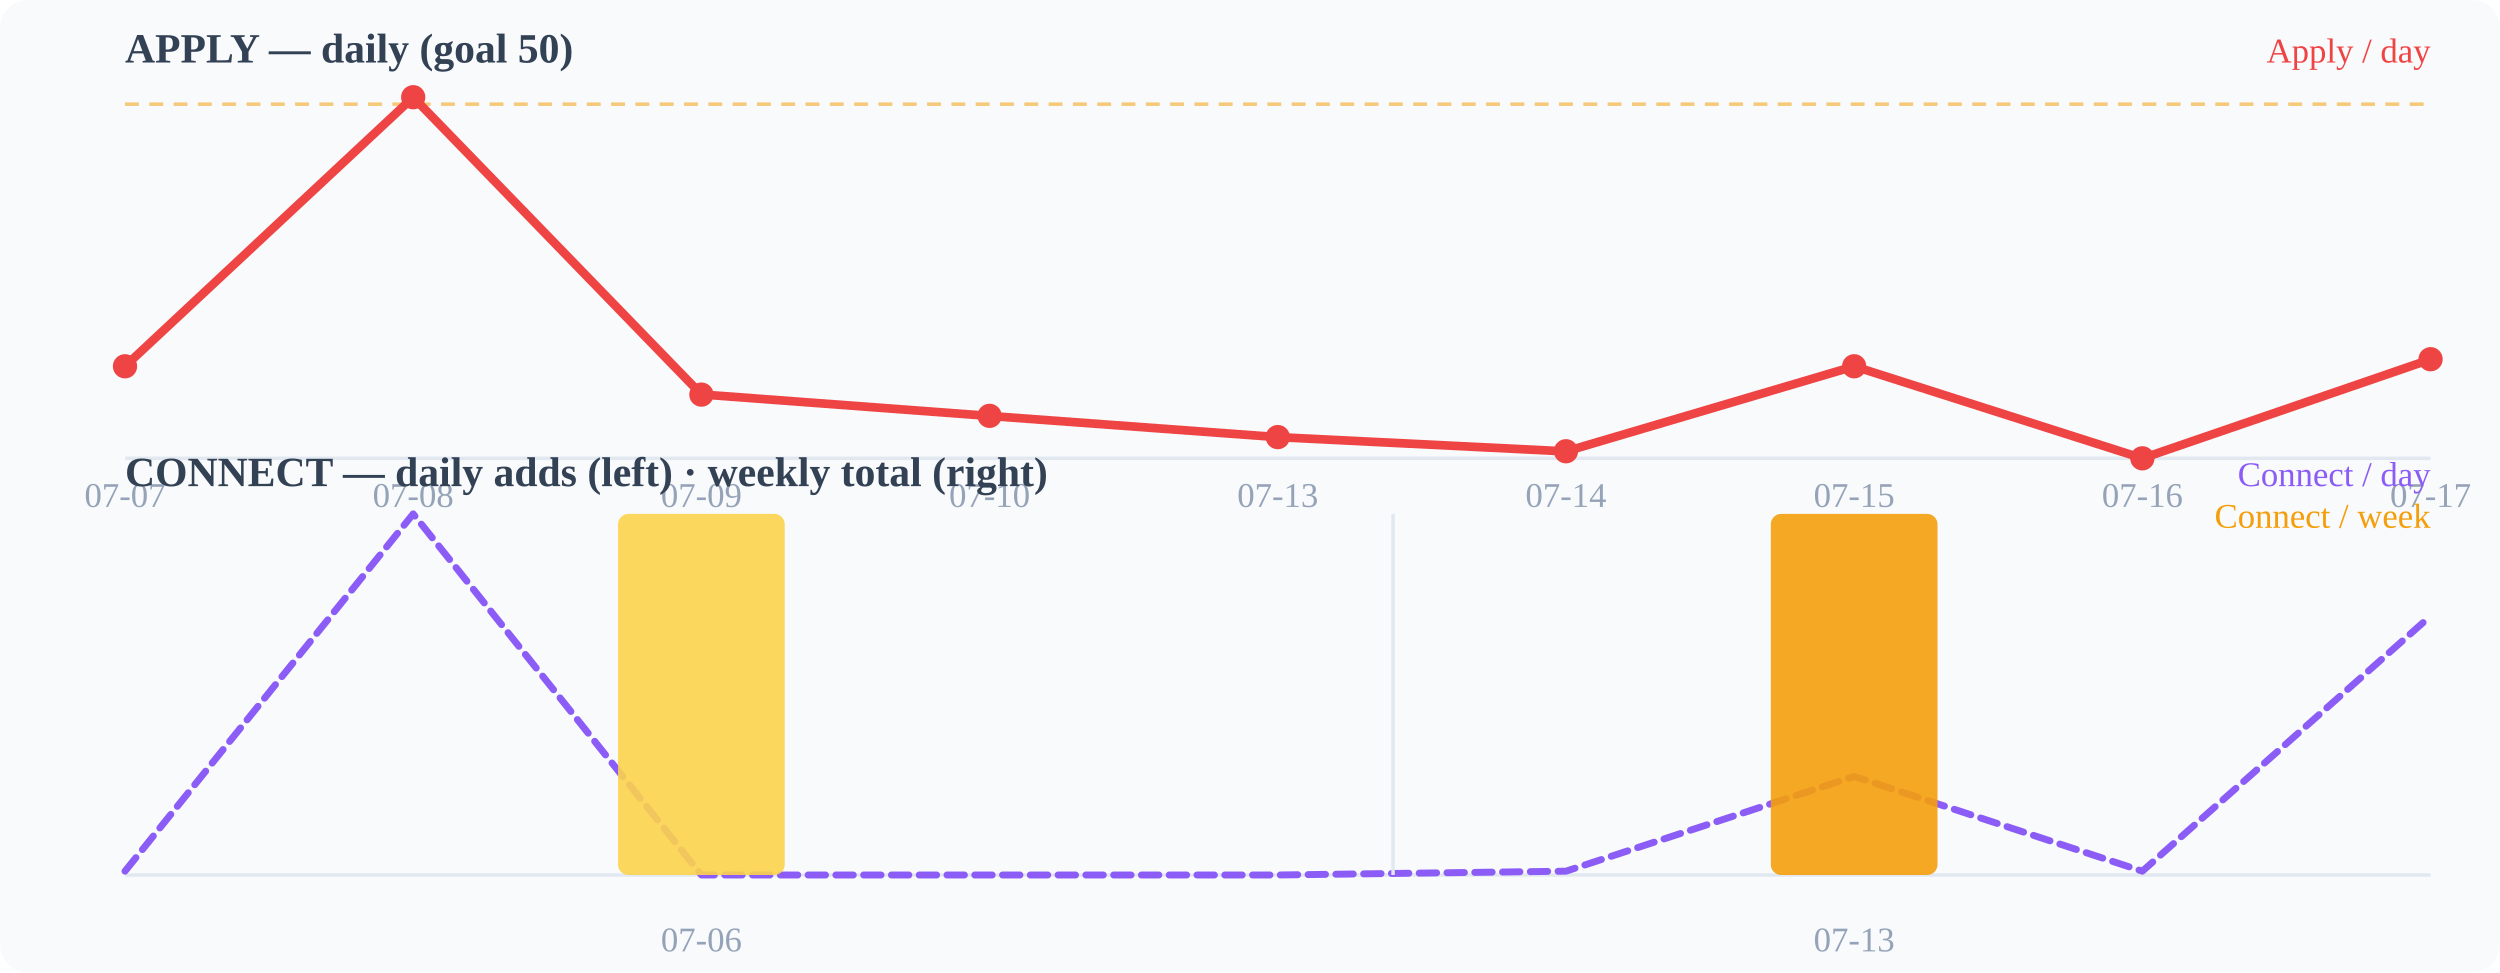
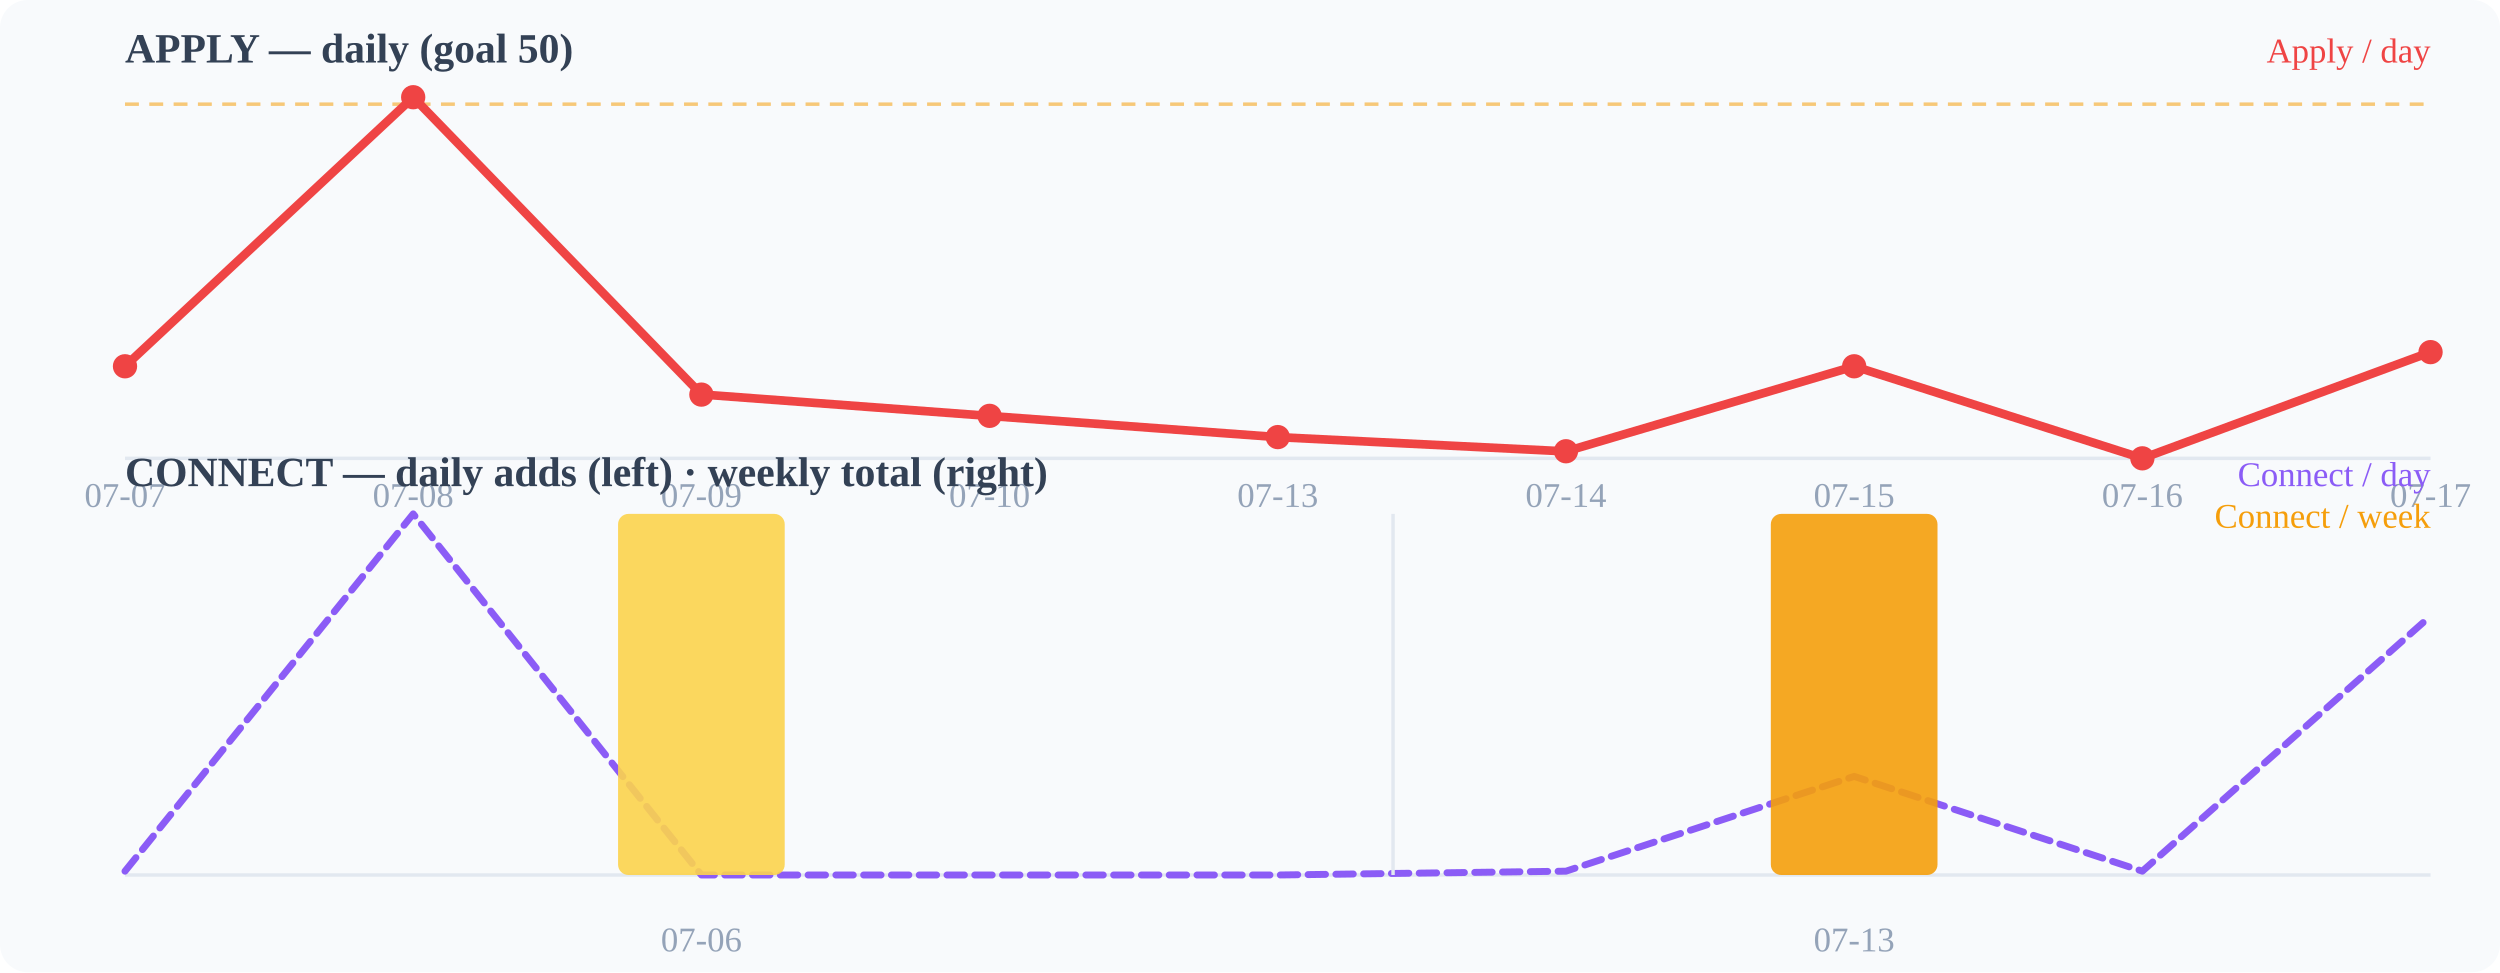
<svg xmlns="http://www.w3.org/2000/svg" width="720" height="280" viewBox="0 0 720 280">
  <rect width="720" height="280" fill="#f8fafc" rx="8" />
  <text x="36" y="18" font-size="12" font-weight="600" fill="#334155">APPLY — daily (goal 50)</text>
  <line x1="36" y1="132" x2="700" y2="132" stroke="#e2e8f0" stroke-width="1" />
  <line x1="36" y1="30.0" x2="700" y2="30.0" stroke="#f59e0b" stroke-width="1" stroke-dasharray="4 3" opacity="0.55" />
-   <polyline points="36.0,105.5 119.0,28.0 202.0,113.6 285.0,119.8 368.0,125.9 451.0,130.0 534.0,105.5 617.0,132.0 700.0,103.5" fill="none" stroke="#ef4444" stroke-width="2.5" stroke-linecap="round" stroke-linejoin="round" />
+   <polyline points="36.0,105.5 119.0,28.0 202.0,113.6 285.0,119.8 368.0,125.9 451.0,130.0 534.0,105.5 617.0,132.0 700.0,101.4" fill="none" stroke="#ef4444" stroke-width="2.5" stroke-linecap="round" stroke-linejoin="round" />
  <circle cx="36" cy="105.49" r="3.5" fill="#ef4444" />
  <circle cx="119" cy="28" r="3.5" fill="#ef4444" />
  <circle cx="202" cy="113.647" r="3.5" fill="#ef4444" />
  <circle cx="285" cy="119.765" r="3.5" fill="#ef4444" />
  <circle cx="368" cy="125.882" r="3.5" fill="#ef4444" />
  <circle cx="451" cy="129.961" r="3.5" fill="#ef4444" />
  <circle cx="534" cy="105.49" r="3.5" fill="#ef4444" />
  <circle cx="617" cy="132" r="3.5" fill="#ef4444" />
-   <circle cx="700" cy="103.451" r="3.5" fill="#ef4444" />
+   <circle cx="700" cy="101.412" r="3.5" fill="#ef4444" />
  <text x="36" y="146" font-size="10" fill="#94a3b8" text-anchor="middle">07-07</text>
  <text x="119" y="146" font-size="10" fill="#94a3b8" text-anchor="middle">07-08</text>
  <text x="202" y="146" font-size="10" fill="#94a3b8" text-anchor="middle">07-09</text>
  <text x="285" y="146" font-size="10" fill="#94a3b8" text-anchor="middle">07-10</text>
  <text x="368" y="146" font-size="10" fill="#94a3b8" text-anchor="middle">07-13</text>
  <text x="451" y="146" font-size="10" fill="#94a3b8" text-anchor="middle">07-14</text>
  <text x="534" y="146" font-size="10" fill="#94a3b8" text-anchor="middle">07-15</text>
  <text x="617" y="146" font-size="10" fill="#94a3b8" text-anchor="middle">07-16</text>
  <text x="700" y="146" font-size="10" fill="#94a3b8" text-anchor="middle">07-17</text>
  <text x="36" y="140" font-size="12" font-weight="600" fill="#334155">CONNECT — daily adds (left) · weekly total (right)</text>
  <line x1="36" y1="252" x2="700" y2="252" stroke="#e2e8f0" stroke-width="1" />
  <polyline points="36.0,250.9 119.0,148.0 202.0,252.0 285.0,252.0 368.0,252.0 451.0,250.9 534.0,223.6 617.0,250.9 700.0,177.4" fill="none" stroke="#8b5cf6" stroke-width="2" stroke-linecap="round" stroke-linejoin="round" stroke-dasharray="5 3" />
  <rect x="178.0" y="148.0" width="48" height="104.0" rx="3" fill="#fcd34d" opacity="0.9" />
  <rect x="510.0" y="148.0" width="48" height="104.0" rx="3" fill="#f59e0b" opacity="0.9" />
  <line x1="401.2" y1="148" x2="401.2" y2="252" stroke="#e2e8f0" stroke-width="1" />
  <text x="202" y="274" font-size="10" fill="#94a3b8" text-anchor="middle">07-06</text>
  <text x="534" y="274" font-size="10" fill="#94a3b8" text-anchor="middle">07-13</text>
  <text x="700" y="18" font-size="10" fill="#ef4444" text-anchor="end">Apply / day</text>
  <text x="700" y="140" font-size="10" fill="#8b5cf6" text-anchor="end">Connect / day</text>
  <text x="700" y="152" font-size="10" fill="#f59e0b" text-anchor="end">Connect / week</text>
</svg>
